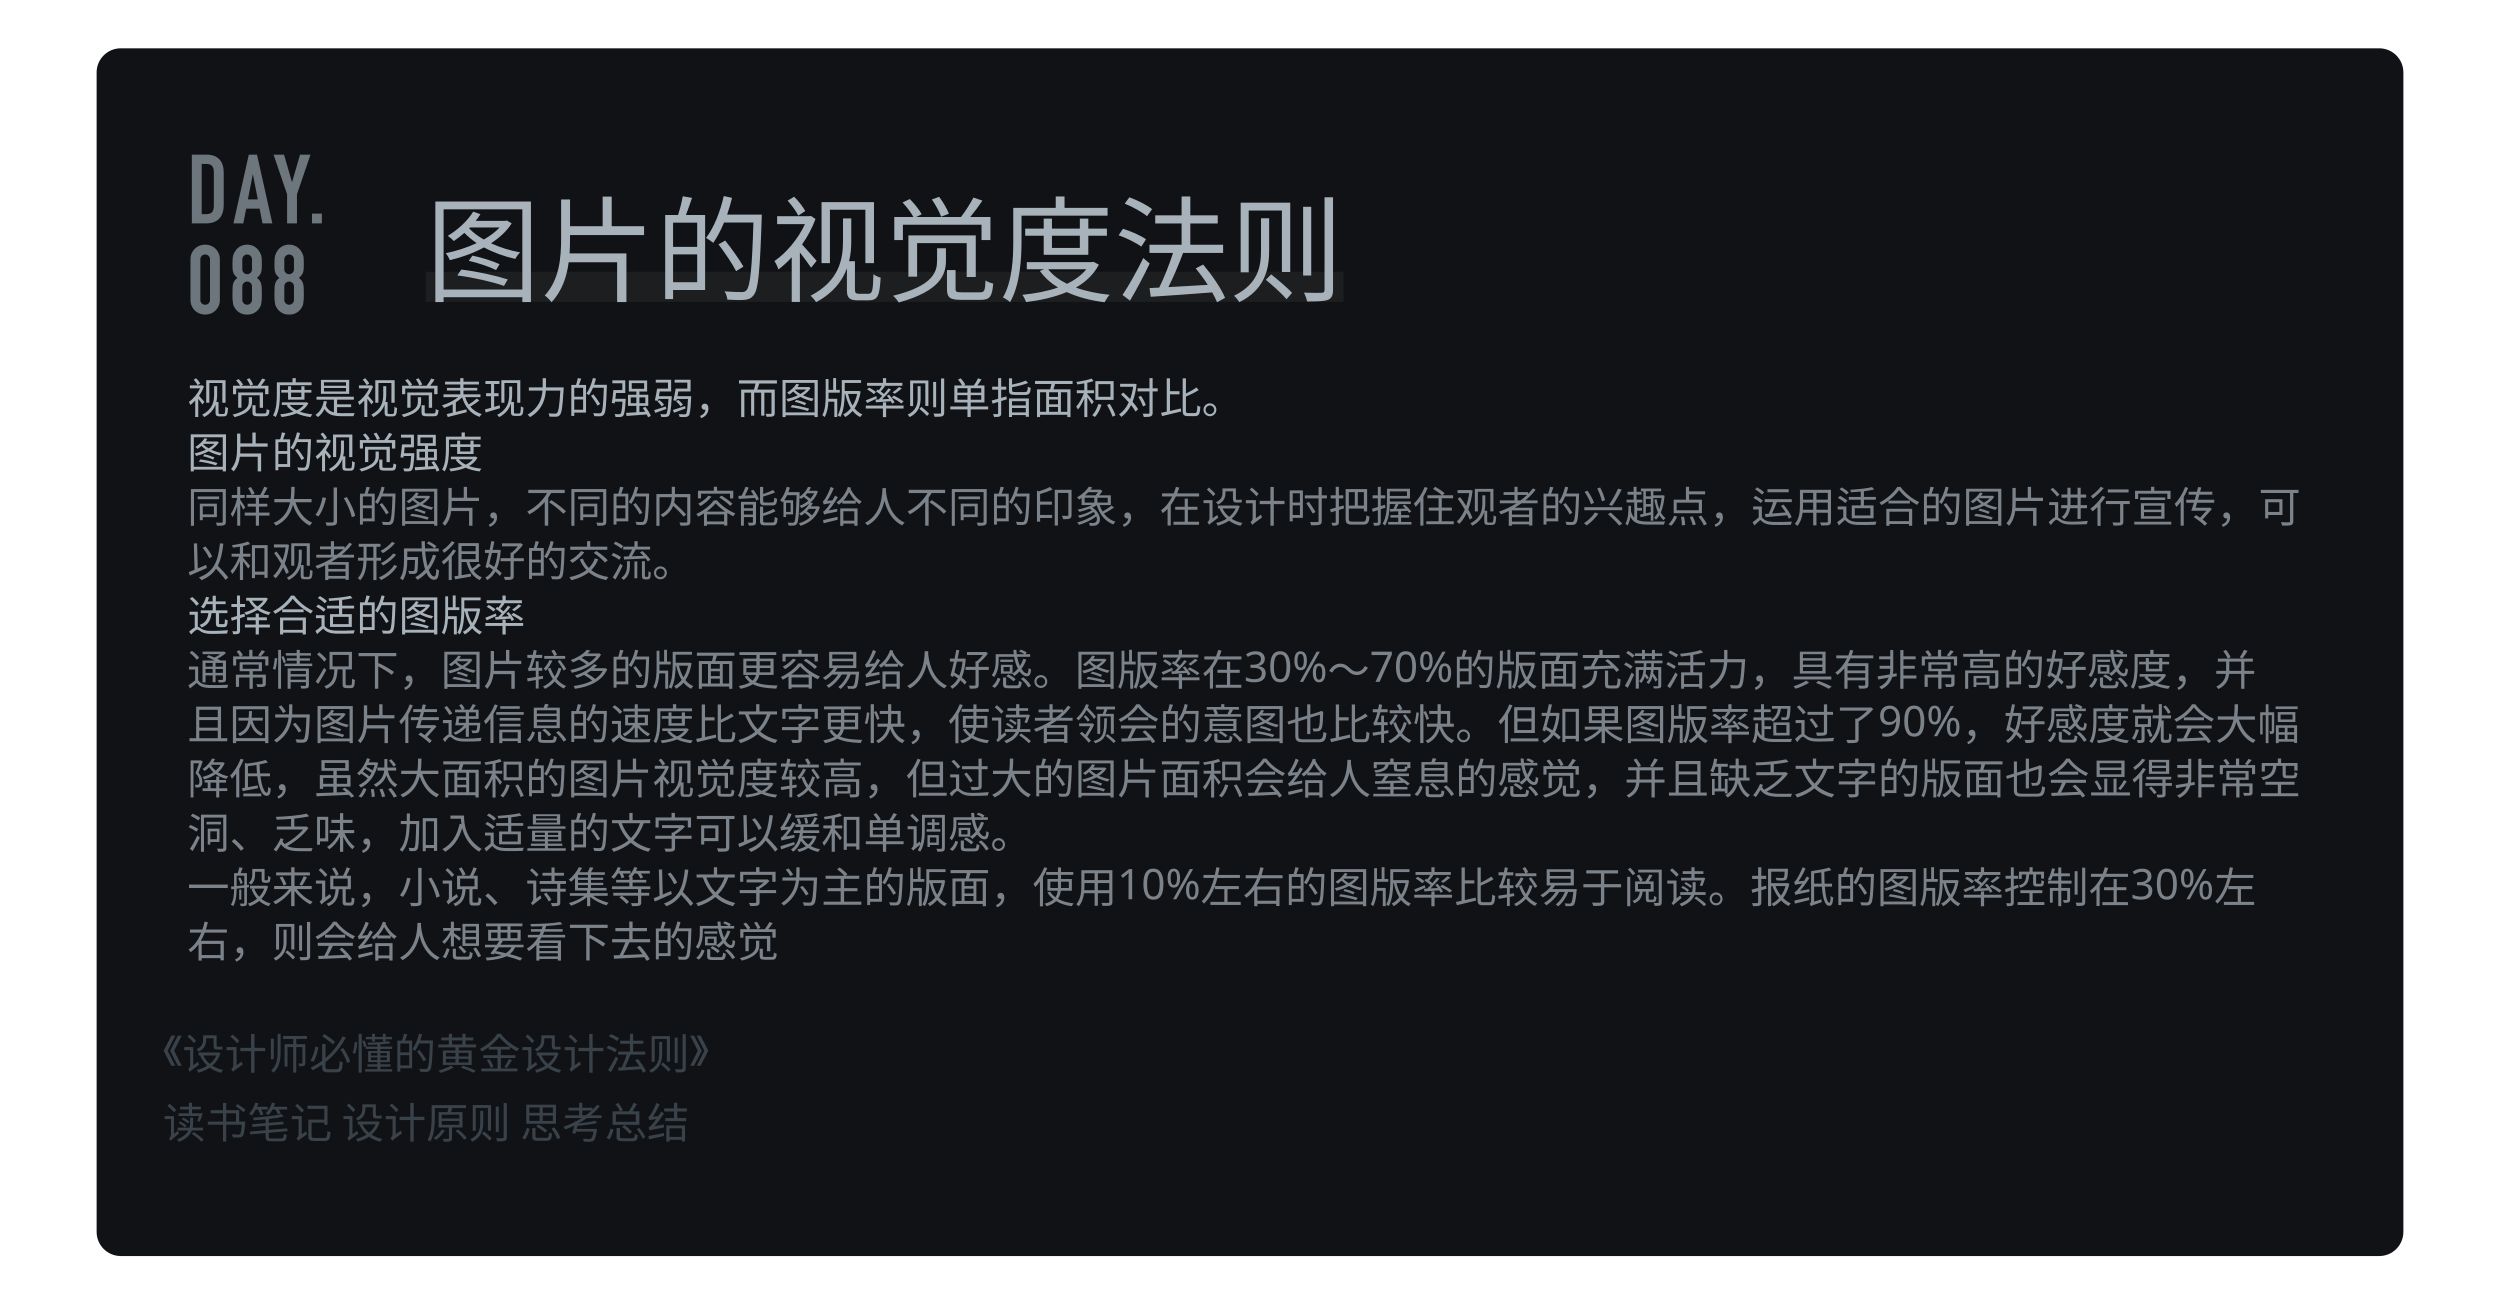
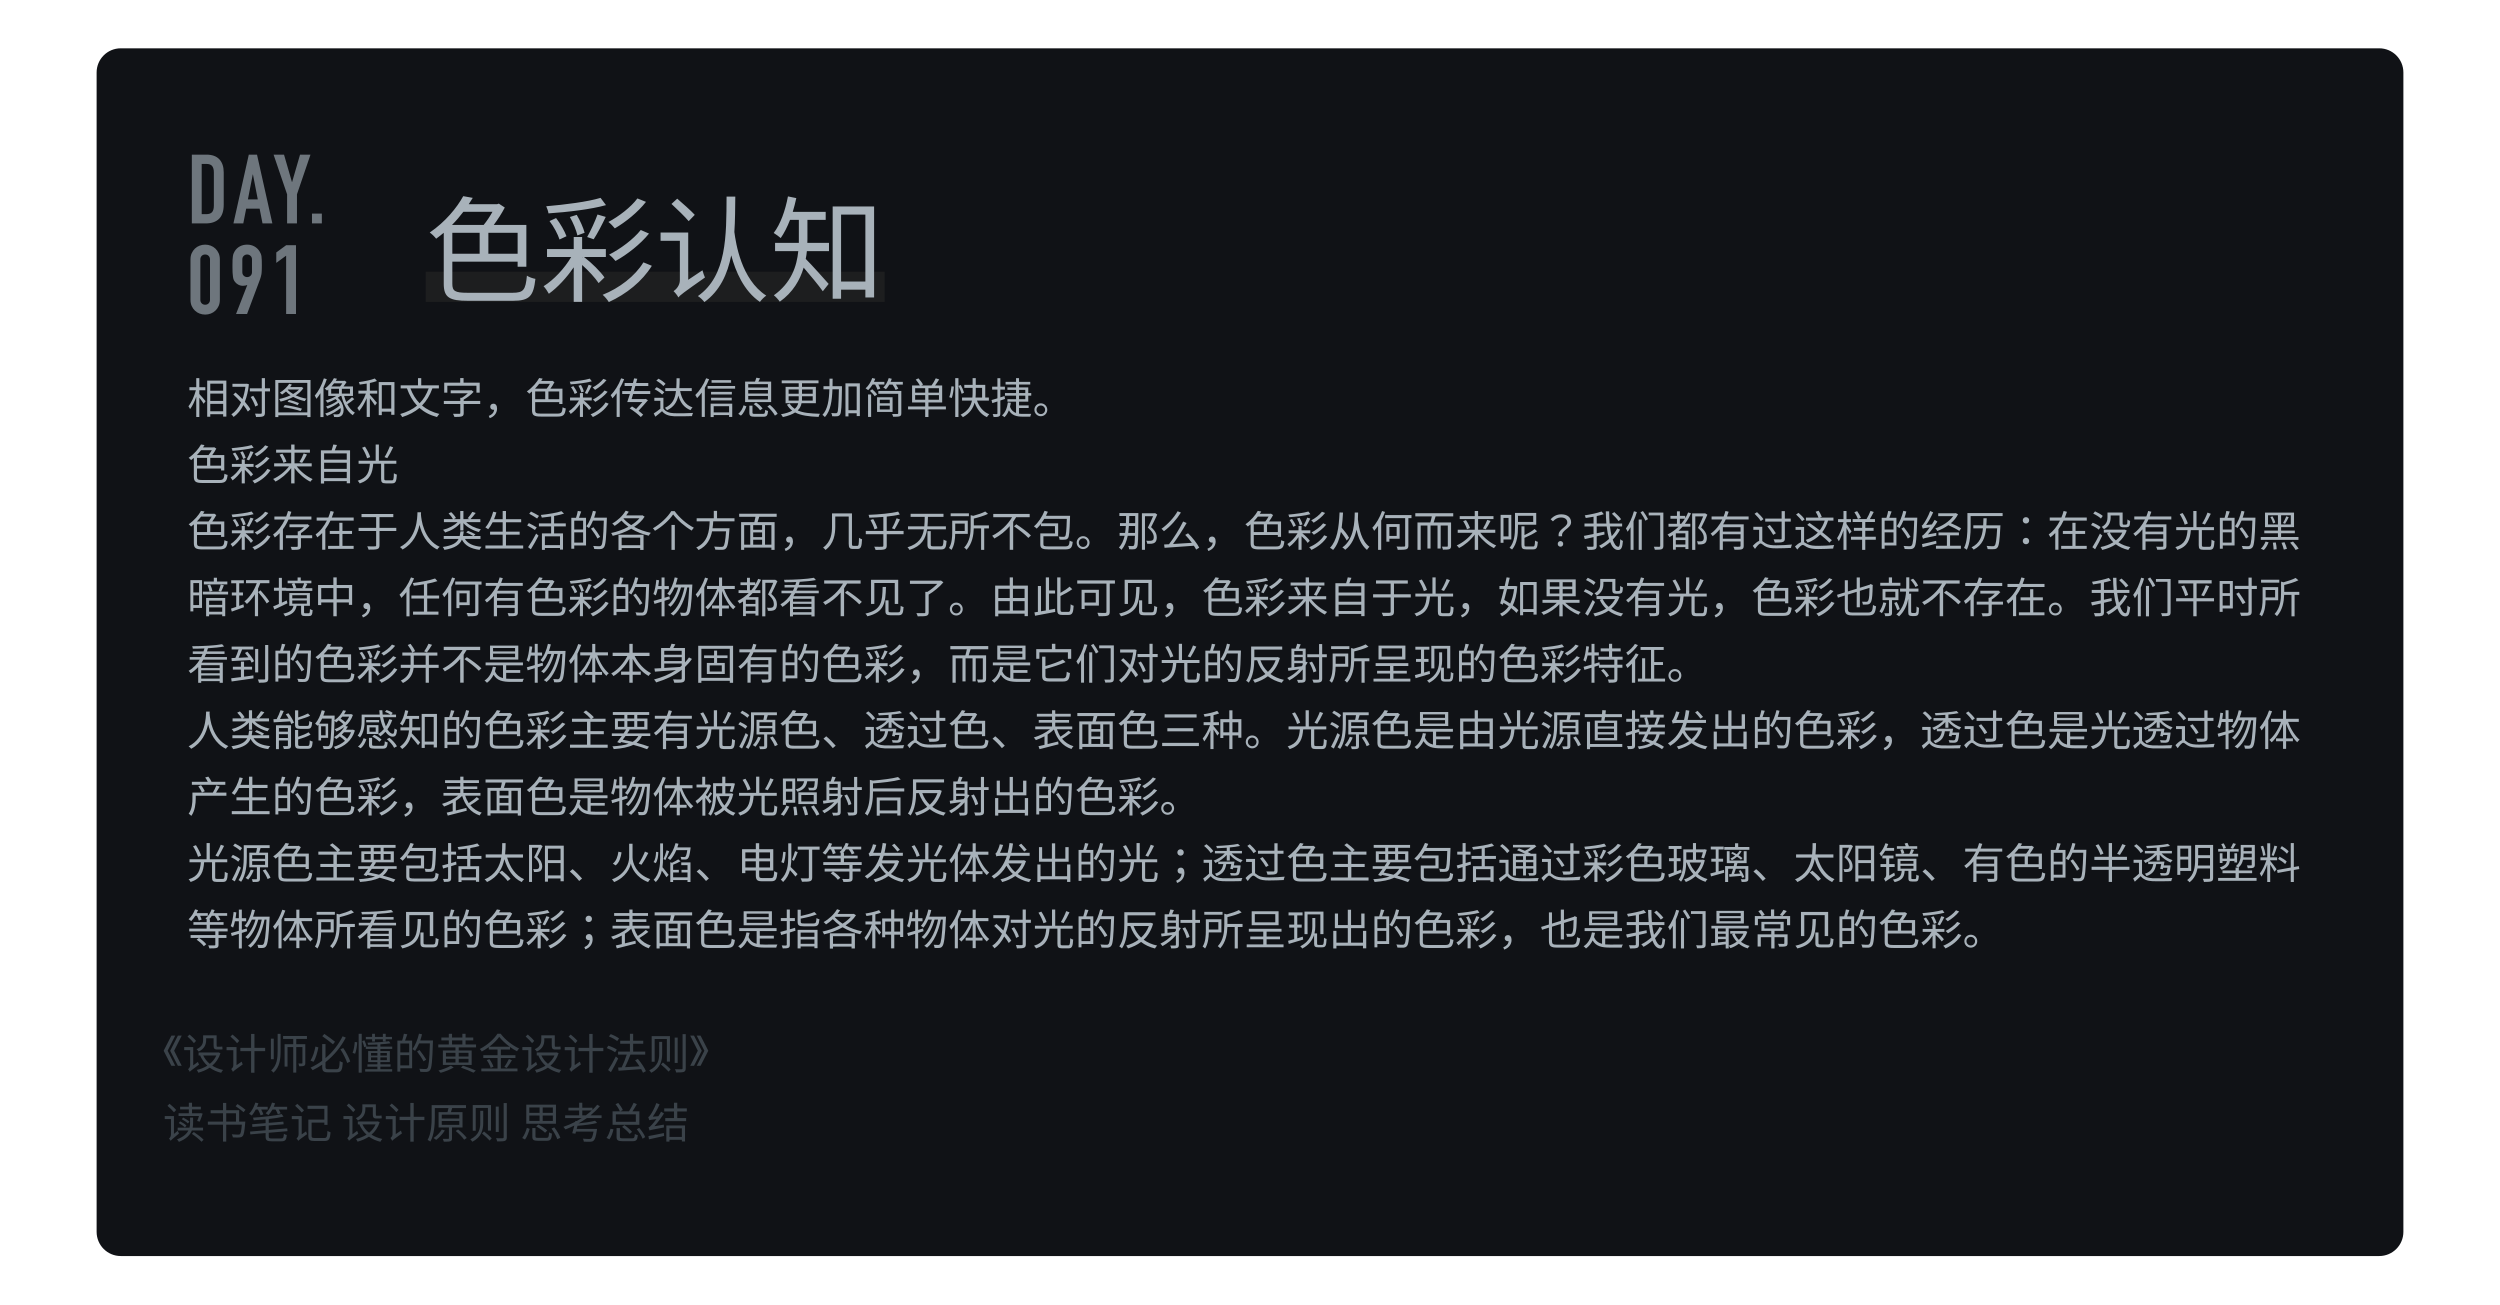
<svg xmlns="http://www.w3.org/2000/svg" width="828px" height="432px" viewBox="0 0 828 432" version="1.1">
-   <g id="88" stroke="none" stroke-width="1" fill="none" fill-rule="evenodd">
+   <g id="91" stroke="none" stroke-width="1" fill="none" fill-rule="evenodd">
    <g id="编组" transform="translate(32, 16)">
      <rect id="矩形" fill="#101216" x="0" y="0" width="764" height="400" rx="8" />
-       <path d="M31.536,58 L31.536,35.216 L36.368,35.216 C38.245,35.216 39.669,35.728 40.64,36.752 C41.611,37.776 42.096,39.227 42.096,41.104 L42.096,51.76 C42.096,53.893 41.579,55.467 40.544,56.48 C39.509,57.493 38.021,58 36.08,58 L31.536,58 Z M34.8,38.288 L34.8,54.928 L36.304,54.928 C37.221,54.928 37.872,54.699 38.256,54.24 C38.64,53.781 38.832,53.061 38.832,52.08 L38.832,41.104 C38.832,40.208 38.651,39.515 38.288,39.024 C37.925,38.533 37.264,38.288 36.304,38.288 L34.8,38.288 Z M53.376,50.032 L51.776,41.776 L51.712,41.776 L50.112,50.032 L53.376,50.032 Z M45.312,58 L50.4,35.216 L53.12,35.216 L58.208,58 L54.944,58 L53.984,53.104 L49.536,53.104 L48.576,58 L45.312,58 Z M63.088,58 L63.088,48.368 L58.608,35.216 L62.064,35.216 L64.688,44.272 L64.752,44.272 L67.376,35.216 L70.832,35.216 L66.352,48.368 L66.352,58 L63.088,58 Z M71.328,58 L71.328,54.736 L74.592,54.736 L74.592,58 L71.328,58 Z M31.088,69.92 C31.088,69.152 31.221,68.469 31.488,67.872 C31.755,67.275 32.112,66.763 32.56,66.336 C33.008,65.909 33.525,65.584 34.112,65.36 C34.699,65.136 35.312,65.024 35.952,65.024 C36.592,65.024 37.205,65.136 37.792,65.36 C38.379,65.584 38.896,65.909 39.344,66.336 C39.792,66.763 40.149,67.275 40.416,67.872 C40.683,68.469 40.816,69.152 40.816,69.92 L40.816,83.296 C40.816,84.064 40.683,84.747 40.416,85.344 C40.149,85.941 39.792,86.453 39.344,86.88 C38.896,87.307 38.379,87.632 37.792,87.856 C37.205,88.08 36.592,88.192 35.952,88.192 C35.312,88.192 34.699,88.08 34.112,87.856 C33.525,87.632 33.008,87.307 32.56,86.88 C32.112,86.453 31.755,85.941 31.488,85.344 C31.221,84.747 31.088,84.064 31.088,83.296 L31.088,69.92 Z M34.352,83.296 C34.352,83.765 34.501,84.155 34.8,84.464 C35.099,84.773 35.483,84.928 35.952,84.928 C36.421,84.928 36.805,84.773 37.104,84.464 C37.403,84.155 37.552,83.765 37.552,83.296 L37.552,69.92 C37.552,69.451 37.403,69.061 37.104,68.752 C36.805,68.443 36.421,68.288 35.952,68.288 C35.483,68.288 35.099,68.443 34.8,68.752 C34.501,69.061 34.352,69.451 34.352,69.92 L34.352,83.296 Z M51.456,69.888 C51.456,69.44 51.296,69.061 50.976,68.752 C50.656,68.443 50.283,68.288 49.856,68.288 C49.429,68.288 49.056,68.443 48.736,68.752 C48.416,69.061 48.256,69.44 48.256,69.888 L48.256,73.216 C48.256,73.664 48.416,74.043 48.736,74.352 C49.056,74.661 49.429,74.816 49.856,74.816 C50.283,74.816 50.656,74.661 50.976,74.352 C51.296,74.043 51.456,73.664 51.456,73.216 L51.456,69.888 Z M44.993,71.5 L44.992,71.168 C44.992,70.549 45.013,70.021 45.056,69.584 C45.099,69.147 45.173,68.768 45.28,68.448 C45.387,68.128 45.509,67.84 45.648,67.584 C45.787,67.328 45.963,67.061 46.176,66.784 C46.603,66.229 47.136,65.797 47.776,65.488 C48.416,65.179 49.109,65.024 49.856,65.024 C50.603,65.024 51.296,65.179 51.936,65.488 C52.576,65.797 53.109,66.229 53.536,66.784 C53.749,67.061 53.931,67.328 54.08,67.584 C54.229,67.84 54.357,68.128 54.464,68.448 C54.571,68.768 54.64,69.147 54.672,69.584 C54.704,70.021 54.72,70.549 54.72,71.168 L54.716,71.815 C54.712,72.223 54.702,72.583 54.688,72.896 C54.667,73.365 54.603,73.781 54.496,74.144 C54.389,74.507 54.224,74.832 54,75.12 C53.776,75.408 53.472,75.712 53.088,76.032 C53.472,76.331 53.776,76.629 54,76.928 C54.224,77.227 54.389,77.579 54.496,77.984 C54.603,78.389 54.667,78.885 54.688,79.472 L54.71,80.3 C54.717,80.7 54.72,81.144 54.72,81.632 L54.716,82.205 C54.71,82.658 54.695,83.048 54.672,83.376 C54.64,83.835 54.592,84.235 54.528,84.576 C54.464,84.917 54.373,85.205 54.256,85.44 C54.139,85.675 53.995,85.92 53.824,86.176 C53.461,86.731 52.949,87.205 52.288,87.6 C51.627,87.995 50.816,88.192 49.856,88.192 C48.896,88.192 48.085,87.995 47.424,87.6 C46.763,87.205 46.251,86.731 45.888,86.176 C45.717,85.92 45.573,85.675 45.456,85.44 C45.339,85.205 45.248,84.917 45.184,84.576 C45.12,84.235 45.072,83.835 45.04,83.376 L45.016,82.953 C45.003,82.651 44.996,82.308 44.993,81.926 L44.995,80.933 C44.999,80.378 45.009,79.891 45.024,79.472 C45.045,78.885 45.109,78.389 45.216,77.984 C45.323,77.579 45.488,77.227 45.712,76.928 C45.936,76.629 46.24,76.331 46.624,76.032 C46.24,75.712 45.936,75.408 45.712,75.12 C45.488,74.832 45.323,74.507 45.216,74.144 C45.109,73.781 45.045,73.365 45.024,72.896 L45.006,72.391 C44.999,72.121 44.995,71.824 44.993,71.5 L44.993,71.5 Z M51.456,78.848 C51.456,78.4 51.296,78.021 50.976,77.712 C50.656,77.403 50.283,77.248 49.856,77.248 C49.429,77.248 49.056,77.403 48.736,77.712 C48.416,78.021 48.256,78.4 48.256,78.848 L48.256,83.328 C48.256,83.776 48.416,84.155 48.736,84.464 C49.056,84.773 49.429,84.928 49.856,84.928 C50.283,84.928 50.656,84.773 50.976,84.464 C51.296,84.155 51.456,83.776 51.456,83.328 L51.456,78.848 Z M63.76,65.024 C64.507,65.024 65.2,65.179 65.84,65.488 C66.48,65.797 67.013,66.229 67.44,66.784 C67.653,67.061 67.835,67.328 67.984,67.584 C68.133,67.84 68.261,68.128 68.368,68.448 C68.475,68.768 68.544,69.147 68.576,69.584 C68.608,70.021 68.624,70.549 68.624,71.168 L68.62,71.815 C68.616,72.223 68.606,72.583 68.592,72.896 C68.571,73.365 68.507,73.781 68.4,74.144 C68.293,74.507 68.128,74.832 67.904,75.12 C67.68,75.408 67.376,75.712 66.992,76.032 C67.376,76.331 67.68,76.629 67.904,76.928 C68.128,77.227 68.293,77.579 68.4,77.984 C68.507,78.389 68.571,78.885 68.592,79.472 L68.614,80.3 C68.621,80.7 68.624,81.144 68.624,81.632 L68.62,82.205 C68.614,82.658 68.599,83.048 68.576,83.376 C68.544,83.835 68.496,84.235 68.432,84.576 C68.368,84.917 68.277,85.205 68.16,85.44 C68.043,85.675 67.899,85.92 67.728,86.176 C67.365,86.731 66.853,87.205 66.192,87.6 C65.531,87.995 64.72,88.192 63.76,88.192 C62.8,88.192 61.989,87.995 61.328,87.6 C60.667,87.205 60.155,86.731 59.792,86.176 C59.621,85.92 59.477,85.675 59.36,85.44 C59.243,85.205 59.152,84.917 59.088,84.576 C59.024,84.235 58.976,83.835 58.944,83.376 L58.92,82.953 C58.907,82.651 58.9,82.308 58.897,81.926 L58.899,80.933 C58.903,80.378 58.913,79.891 58.928,79.472 C58.949,78.885 59.013,78.389 59.12,77.984 C59.227,77.579 59.392,77.227 59.616,76.928 C59.84,76.629 60.144,76.331 60.528,76.032 C60.144,75.712 59.84,75.408 59.616,75.12 C59.392,74.832 59.227,74.507 59.12,74.144 C59.013,73.781 58.949,73.365 58.928,72.896 L58.91,72.391 C58.903,72.121 58.899,71.824 58.897,71.5 L58.896,71.168 C58.896,70.549 58.917,70.021 58.96,69.584 C59.003,69.147 59.077,68.768 59.184,68.448 C59.291,68.128 59.413,67.84 59.552,67.584 C59.691,67.328 59.867,67.061 60.08,66.784 C60.507,66.229 61.04,65.797 61.68,65.488 C62.32,65.179 63.013,65.024 63.76,65.024 Z M63.76,77.248 C63.333,77.248 62.96,77.403 62.64,77.712 C62.32,78.021 62.16,78.4 62.16,78.848 L62.16,78.848 L62.16,83.328 C62.16,83.776 62.32,84.155 62.64,84.464 C62.96,84.773 63.333,84.928 63.76,84.928 C64.187,84.928 64.56,84.773 64.88,84.464 C65.2,84.155 65.36,83.776 65.36,83.328 L65.36,83.328 L65.36,78.848 C65.36,78.4 65.2,78.021 64.88,77.712 C64.56,77.403 64.187,77.248 63.76,77.248 Z M63.76,68.288 C63.333,68.288 62.96,68.443 62.64,68.752 C62.32,69.061 62.16,69.44 62.16,69.888 L62.16,73.216 C62.16,73.664 62.32,74.043 62.64,74.352 C62.96,74.661 63.333,74.816 63.76,74.816 C64.187,74.816 64.56,74.661 64.88,74.352 C65.2,74.043 65.36,73.664 65.36,73.216 L65.36,69.888 C65.36,69.44 65.2,69.061 64.88,68.752 C64.56,68.443 64.187,68.288 63.76,68.288 Z" id="DAY.088" fill="#6E767D" fill-rule="nonzero" />
+       <path d="M31.536,58 L31.536,35.216 L36.368,35.216 C38.245,35.216 39.669,35.728 40.64,36.752 C41.611,37.776 42.096,39.227 42.096,41.104 L42.096,51.76 C42.096,53.893 41.579,55.467 40.544,56.48 C39.509,57.493 38.021,58 36.08,58 L31.536,58 Z M34.8,38.288 L34.8,54.928 L36.304,54.928 C37.221,54.928 37.872,54.699 38.256,54.24 C38.64,53.781 38.832,53.061 38.832,52.08 L38.832,41.104 C38.832,40.208 38.651,39.515 38.288,39.024 C37.925,38.533 37.264,38.288 36.304,38.288 L34.8,38.288 Z M53.376,50.032 L51.776,41.776 L51.712,41.776 L50.112,50.032 L53.376,50.032 Z M45.312,58 L50.4,35.216 L53.12,35.216 L58.208,58 L54.944,58 L53.984,53.104 L49.536,53.104 L48.576,58 L45.312,58 Z M63.088,58 L63.088,48.368 L58.608,35.216 L62.064,35.216 L64.688,44.272 L64.752,44.272 L67.376,35.216 L70.832,35.216 L66.352,48.368 L66.352,58 L63.088,58 Z M71.328,58 L71.328,54.736 L74.592,54.736 L74.592,58 L71.328,58 Z M31.088,69.92 C31.088,69.152 31.221,68.469 31.488,67.872 C31.755,67.275 32.112,66.763 32.56,66.336 C33.008,65.909 33.525,65.584 34.112,65.36 C34.699,65.136 35.312,65.024 35.952,65.024 C36.592,65.024 37.205,65.136 37.792,65.36 C38.379,65.584 38.896,65.909 39.344,66.336 C39.792,66.763 40.149,67.275 40.416,67.872 C40.683,68.469 40.816,69.152 40.816,69.92 L40.816,83.296 C40.816,84.064 40.683,84.747 40.416,85.344 C40.149,85.941 39.792,86.453 39.344,86.88 C38.896,87.307 38.379,87.632 37.792,87.856 C37.205,88.08 36.592,88.192 35.952,88.192 C35.312,88.192 34.699,88.08 34.112,87.856 C33.525,87.632 33.008,87.307 32.56,86.88 C32.112,86.453 31.755,85.941 31.488,85.344 C31.221,84.747 31.088,84.064 31.088,83.296 L31.088,69.92 Z M34.352,83.296 C34.352,83.765 34.501,84.155 34.8,84.464 C35.099,84.773 35.483,84.928 35.952,84.928 C36.421,84.928 36.805,84.773 37.104,84.464 C37.403,84.155 37.552,83.765 37.552,83.296 L37.552,69.92 C37.552,69.451 37.403,69.061 37.104,68.752 C36.805,68.443 36.421,68.288 35.952,68.288 C35.483,68.288 35.099,68.443 34.8,68.752 C34.501,69.061 34.352,69.451 34.352,69.92 L34.352,83.296 Z M46.176,88 L49.888,78.432 L49.824,78.368 C49.717,78.453 49.552,78.523 49.328,78.576 C49.104,78.629 48.811,78.656 48.448,78.656 C47.872,78.656 47.339,78.517 46.848,78.24 C46.357,77.963 45.973,77.611 45.696,77.184 C45.547,76.971 45.429,76.741 45.344,76.496 C45.259,76.251 45.195,75.936 45.152,75.552 C45.099,75.232 45.06,74.842 45.036,74.381 L45.024,74.096 C45.008,73.656 44.998,73.129 44.994,72.515 L44.992,71.872 C44.992,71.232 45,70.69 45.016,70.246 L45.024,70.032 C45.041,69.648 45.072,69.308 45.116,69.013 L45.152,68.8 C45.195,68.48 45.264,68.203 45.36,67.968 C45.456,67.733 45.579,67.488 45.728,67.232 C46.155,66.528 46.725,65.984 47.44,65.6 C48.155,65.216 48.96,65.024 49.856,65.024 C50.752,65.024 51.552,65.221 52.256,65.616 C52.96,66.011 53.525,66.549 53.952,67.232 C54.101,67.488 54.229,67.733 54.336,67.968 C54.443,68.203 54.528,68.48 54.592,68.8 C54.635,69.141 54.667,69.552 54.688,70.032 L54.704,70.476 C54.715,70.873 54.72,71.339 54.72,71.872 L54.714,72.71 C54.709,73.052 54.7,73.354 54.688,73.616 L54.657,74.133 C54.639,74.375 54.618,74.592 54.592,74.784 C54.528,75.125 54.459,75.429 54.384,75.696 C54.309,75.963 54.219,76.245 54.112,76.544 L49.824,88 L46.176,88 Z M48.256,74.144 C48.256,74.635 48.416,75.029 48.736,75.328 C49.056,75.627 49.429,75.776 49.856,75.776 C50.283,75.776 50.656,75.627 50.976,75.328 C51.296,75.029 51.456,74.635 51.456,74.144 L51.456,69.92 C51.456,69.429 51.296,69.035 50.976,68.736 C50.656,68.437 50.283,68.288 49.856,68.288 C49.429,68.288 49.056,68.437 48.736,68.736 C48.416,69.035 48.256,69.429 48.256,69.92 L48.256,74.144 Z M62.768,88 L62.768,68.672 L59.504,71.072 L59.504,67.616 L62.768,65.216 L66.032,65.216 L66.032,88 L62.768,88 Z" id="DAY.091" fill="#6E767D" fill-rule="nonzero" />
    </g>
-     <rect id="矩形" fill="#1D1E1F" x="141" y="90" width="304" height="10" />
-     <text id="图片的视觉度法则" font-family="PingFangSC-Semibold, PingFang SC" font-size="38" font-weight="500" line-spacing="38" fill="#A8B2BA">
-       <tspan x="141" y="97">图片的视觉度法则</tspan>
+     <rect id="矩形" fill="#1D1E1F" x="141" y="90" width="152" height="10" />
+     <text id="色彩认知" font-family="PingFangSC-Semibold, PingFang SC" font-size="38" font-weight="500" line-spacing="38" fill="#A8B2BA">
+       <tspan x="141" y="97">色彩认知</tspan>
    </text>
-     <text id="视觉度是视觉表现力的强弱，而图版率则单指" font-family="PingFangSC-Regular, PingFang SC" font-size="14" font-weight="normal" line-spacing="18" fill="#A8B2BA">
-       <tspan x="62" y="137">视觉度是视觉表现力的强弱，而图版率则单指面积对比。</tspan>
-       <tspan x="62" y="155" font-family="PingFangSC-Medium, PingFang SC" font-weight="400">图片的视觉强度</tspan>
-       <tspan x="161.008" y="155" />
-       <tspan x="62" y="173" fill-opacity="0.7">同样大小的图片，不同的内容能够给人不同的印象，在设计时把握住观者的兴趣点，运用适合的图片进行宣传，可</tspan>
-       <tspan x="62" y="191" fill-opacity="0.7">以和观者形成很好的交流。</tspan>
-       <tspan x="231.008" y="191" />
-       <tspan x="62" y="209" font-family="PingFangSC-Medium, PingFang SC" font-weight="400">选择合适的图版率</tspan>
-       <tspan x="175.008" y="209" />
-       <tspan x="62" y="227" fill-opacity="0.7">通常情况下，图片较多的版面更容易给人好感。图版率在30%～70%的版面充满活力，具有非常高的好感度，并</tspan>
-       <tspan x="62" y="245" fill-opacity="0.7">且因为图片传递信息的速度比文字更快，使读者领会的意图也比较快。但如果图版率超过了90%，好感度就会大幅</tspan>
-       <tspan x="62" y="263" fill-opacity="0.7">降低，虽然大面积的图片视觉度较高，但过大的图片面积会给人窒息的感觉，并且缺乏文字的版面也会显得非常空</tspan>
-       <tspan x="62" y="281" fill-opacity="0.7">洞、乏味，加入适量的文字可以缓和单调感。</tspan>
-       <tspan x="62" y="299" fill-opacity="0.7">一般来说，小说、诗集等以文字为主的版面，使用10%左右的图版率比较易于阅读。报纸的图版率控制在30%左</tspan>
-       <tspan x="62" y="317" fill-opacity="0.7">右，则会给人想要看下去的感觉</tspan>
+     <text id="相对图像和文字，色彩传达信息更加简单快捷" font-family="PingFangSC-Regular, PingFang SC" font-size="14" font-weight="normal" line-spacing="22" fill="#A8B2BA">
+       <tspan x="62" y="137">相对图像和文字，色彩传达信息更加简单快捷。</tspan>
+       <tspan x="62" y="159" font-family="PingFangSC-Medium, PingFang SC" font-weight="400">色彩来自光</tspan>
+       <tspan x="132" y="159" />
+       <tspan x="62" y="181">色彩存在于人类生活的各个方面，几乎无所不包。那么，色彩从何而来呢？我们都有过这样的经历：在没有光的黑</tspan>
+       <tspan x="62" y="203">暗环境中，任何有色彩的物体都看不见了。由此可见，色彩来自于光，如果没有光，色彩也就不存在。我们平时所</tspan>
+       <tspan x="62" y="225">看到的色彩并不是物体本身固有的色彩，而是它们对光的反射所呈现的色彩特征。</tspan>
+       <tspan x="62" y="247">人类能够感知的色彩主要有光源色、透过色、表面色三种。光源色是由光源直接发出的色彩，透过色是光透过物体</tspan>
+       <tspan x="62" y="269">产生的色彩，表面色是物体被光照射后反射出的色彩。</tspan>
+       <tspan x="62" y="291">光源色主要包括太阳、火焰、电灯等发光体发出的光；透过色主要包括通过彩色玻璃、太阳镜、有色的半透明塑料</tspan>
+       <tspan x="62" y="313">等物体所看见的色彩；表面色是指各种物体对光的反射所呈现出的色彩，也是我们最常见的色彩。</tspan>
    </text>
    <text id="《设计师必懂的黄金设计法则》-读书笔记" font-family="PingFangSC-Regular, PingFang SC" font-size="14" font-weight="normal" line-spacing="24" fill="#3A4249">
      <tspan x="54" y="353">《设计师必懂的黄金设计法则》     </tspan>
      <tspan x="54" y="377">  读书笔记 设计原则 思考总结</tspan>
    </text>
  </g>
</svg>
